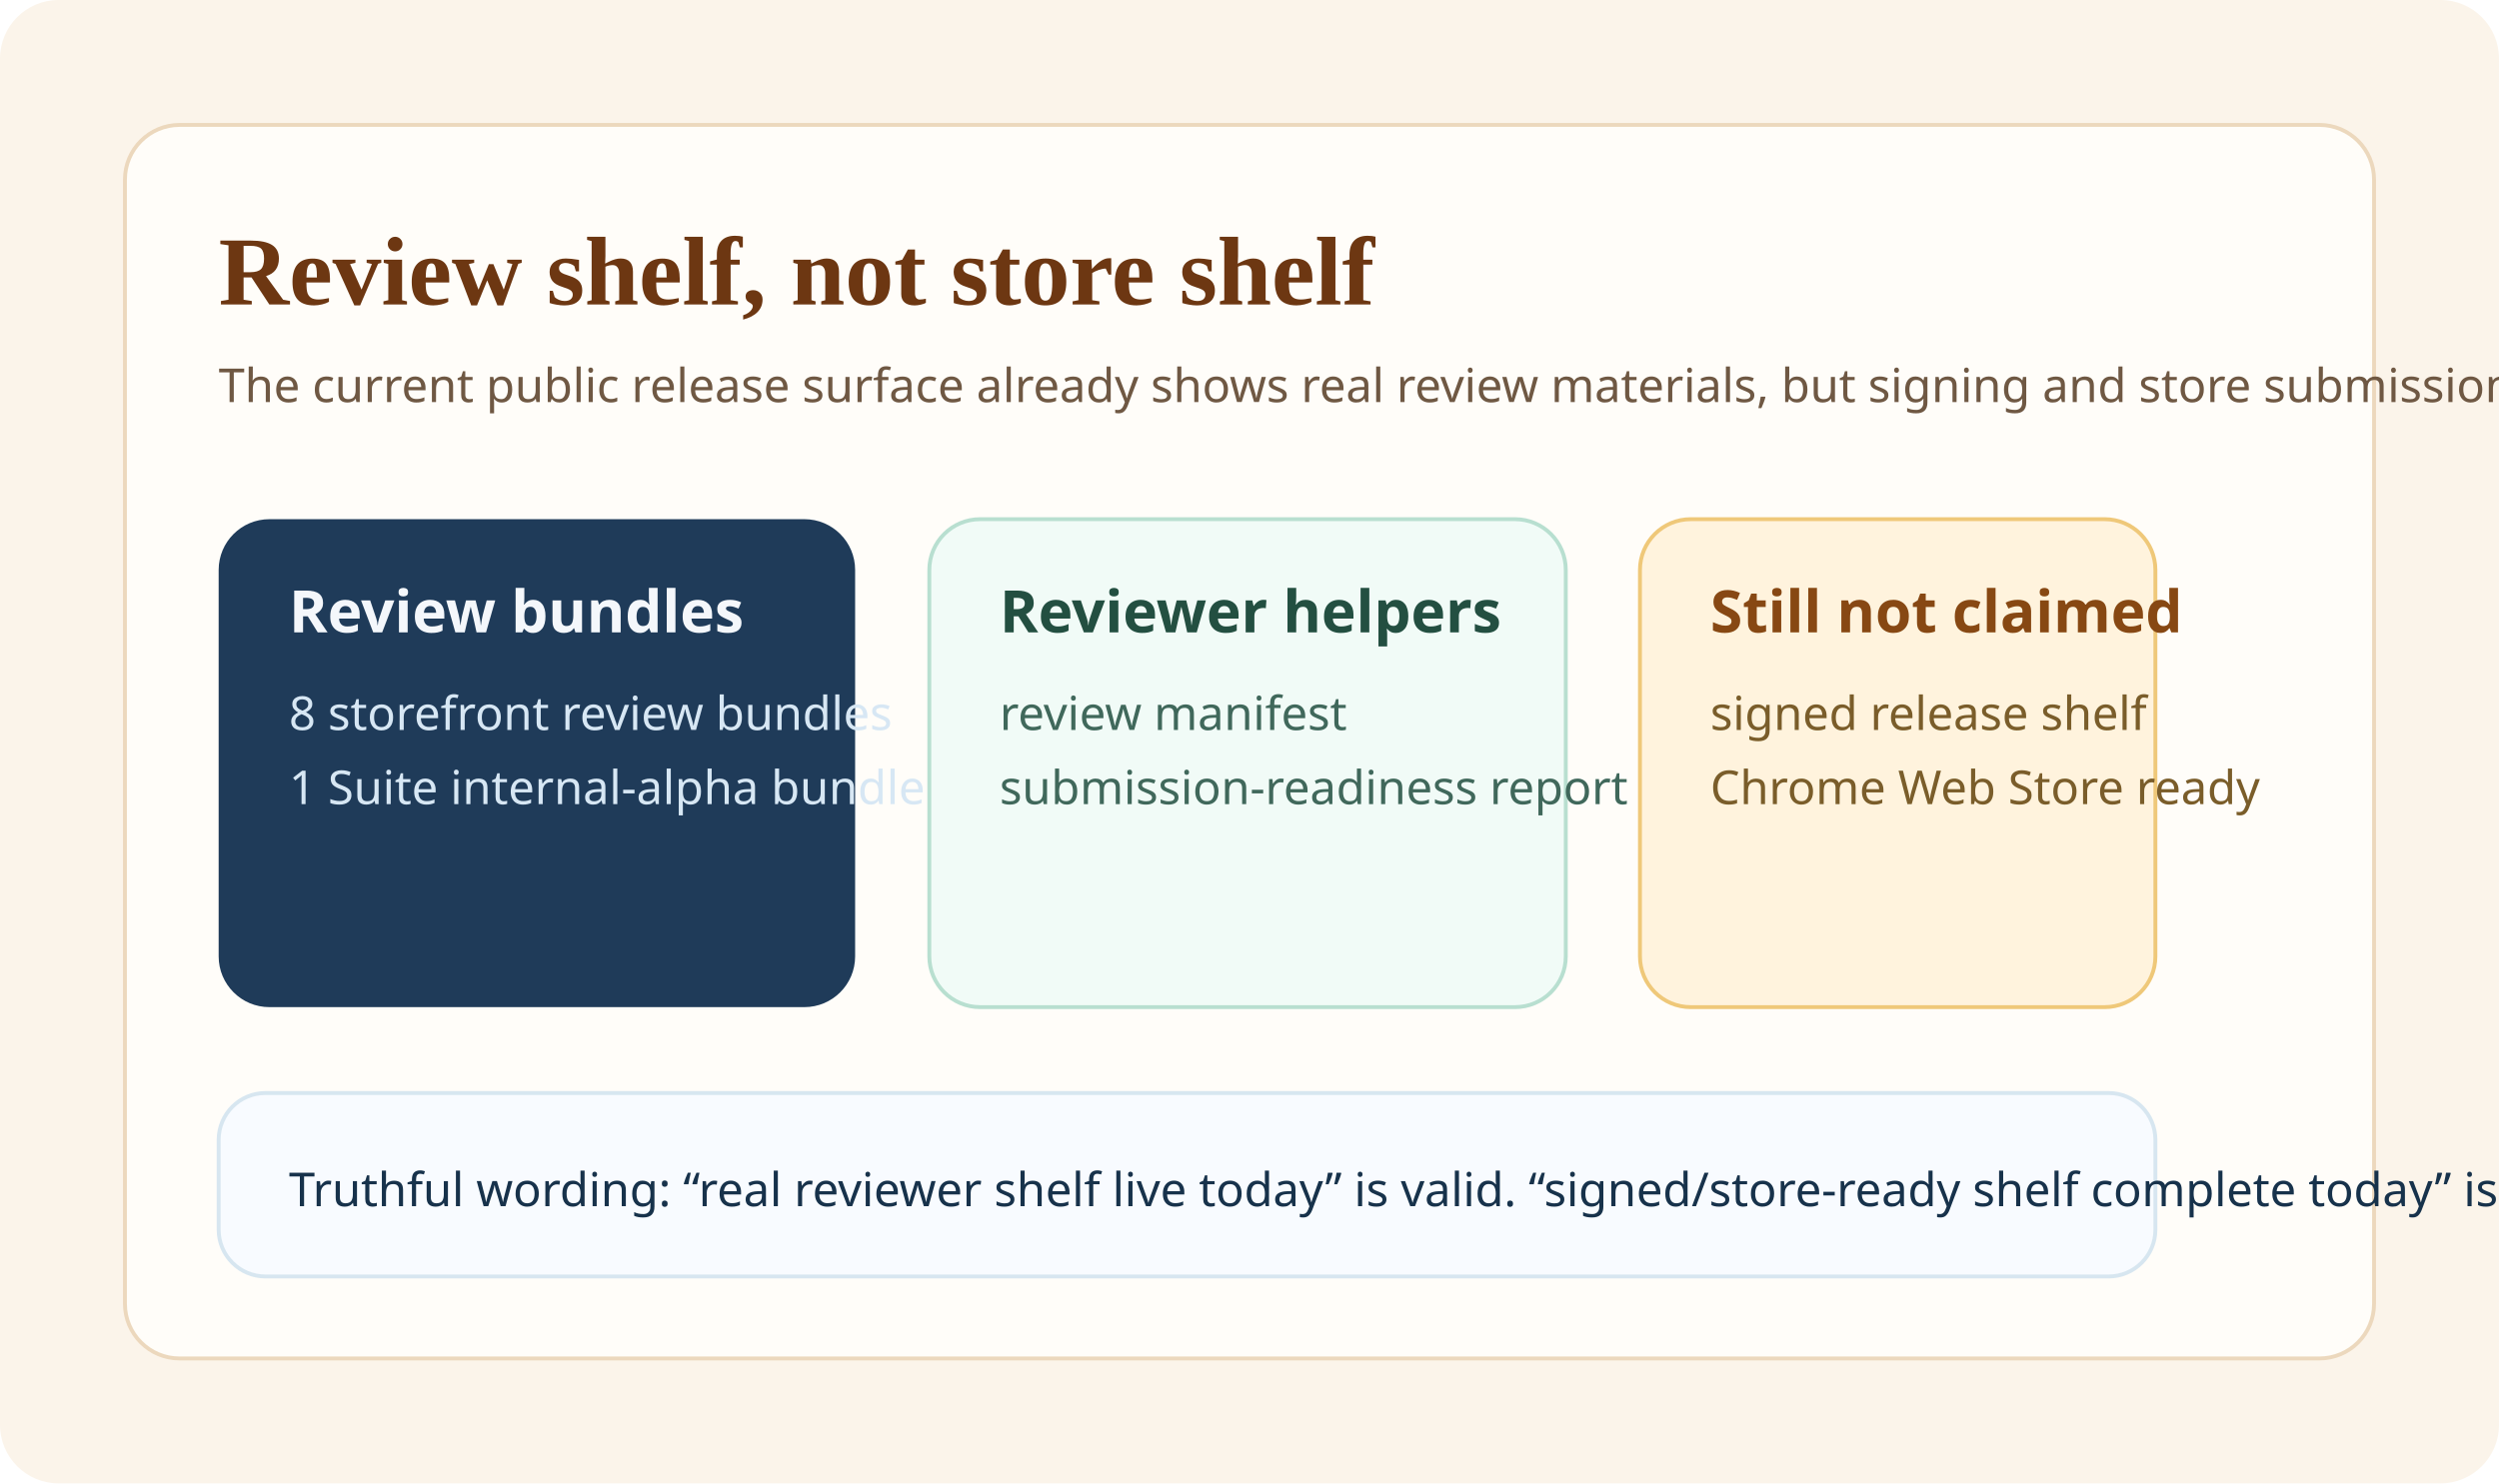
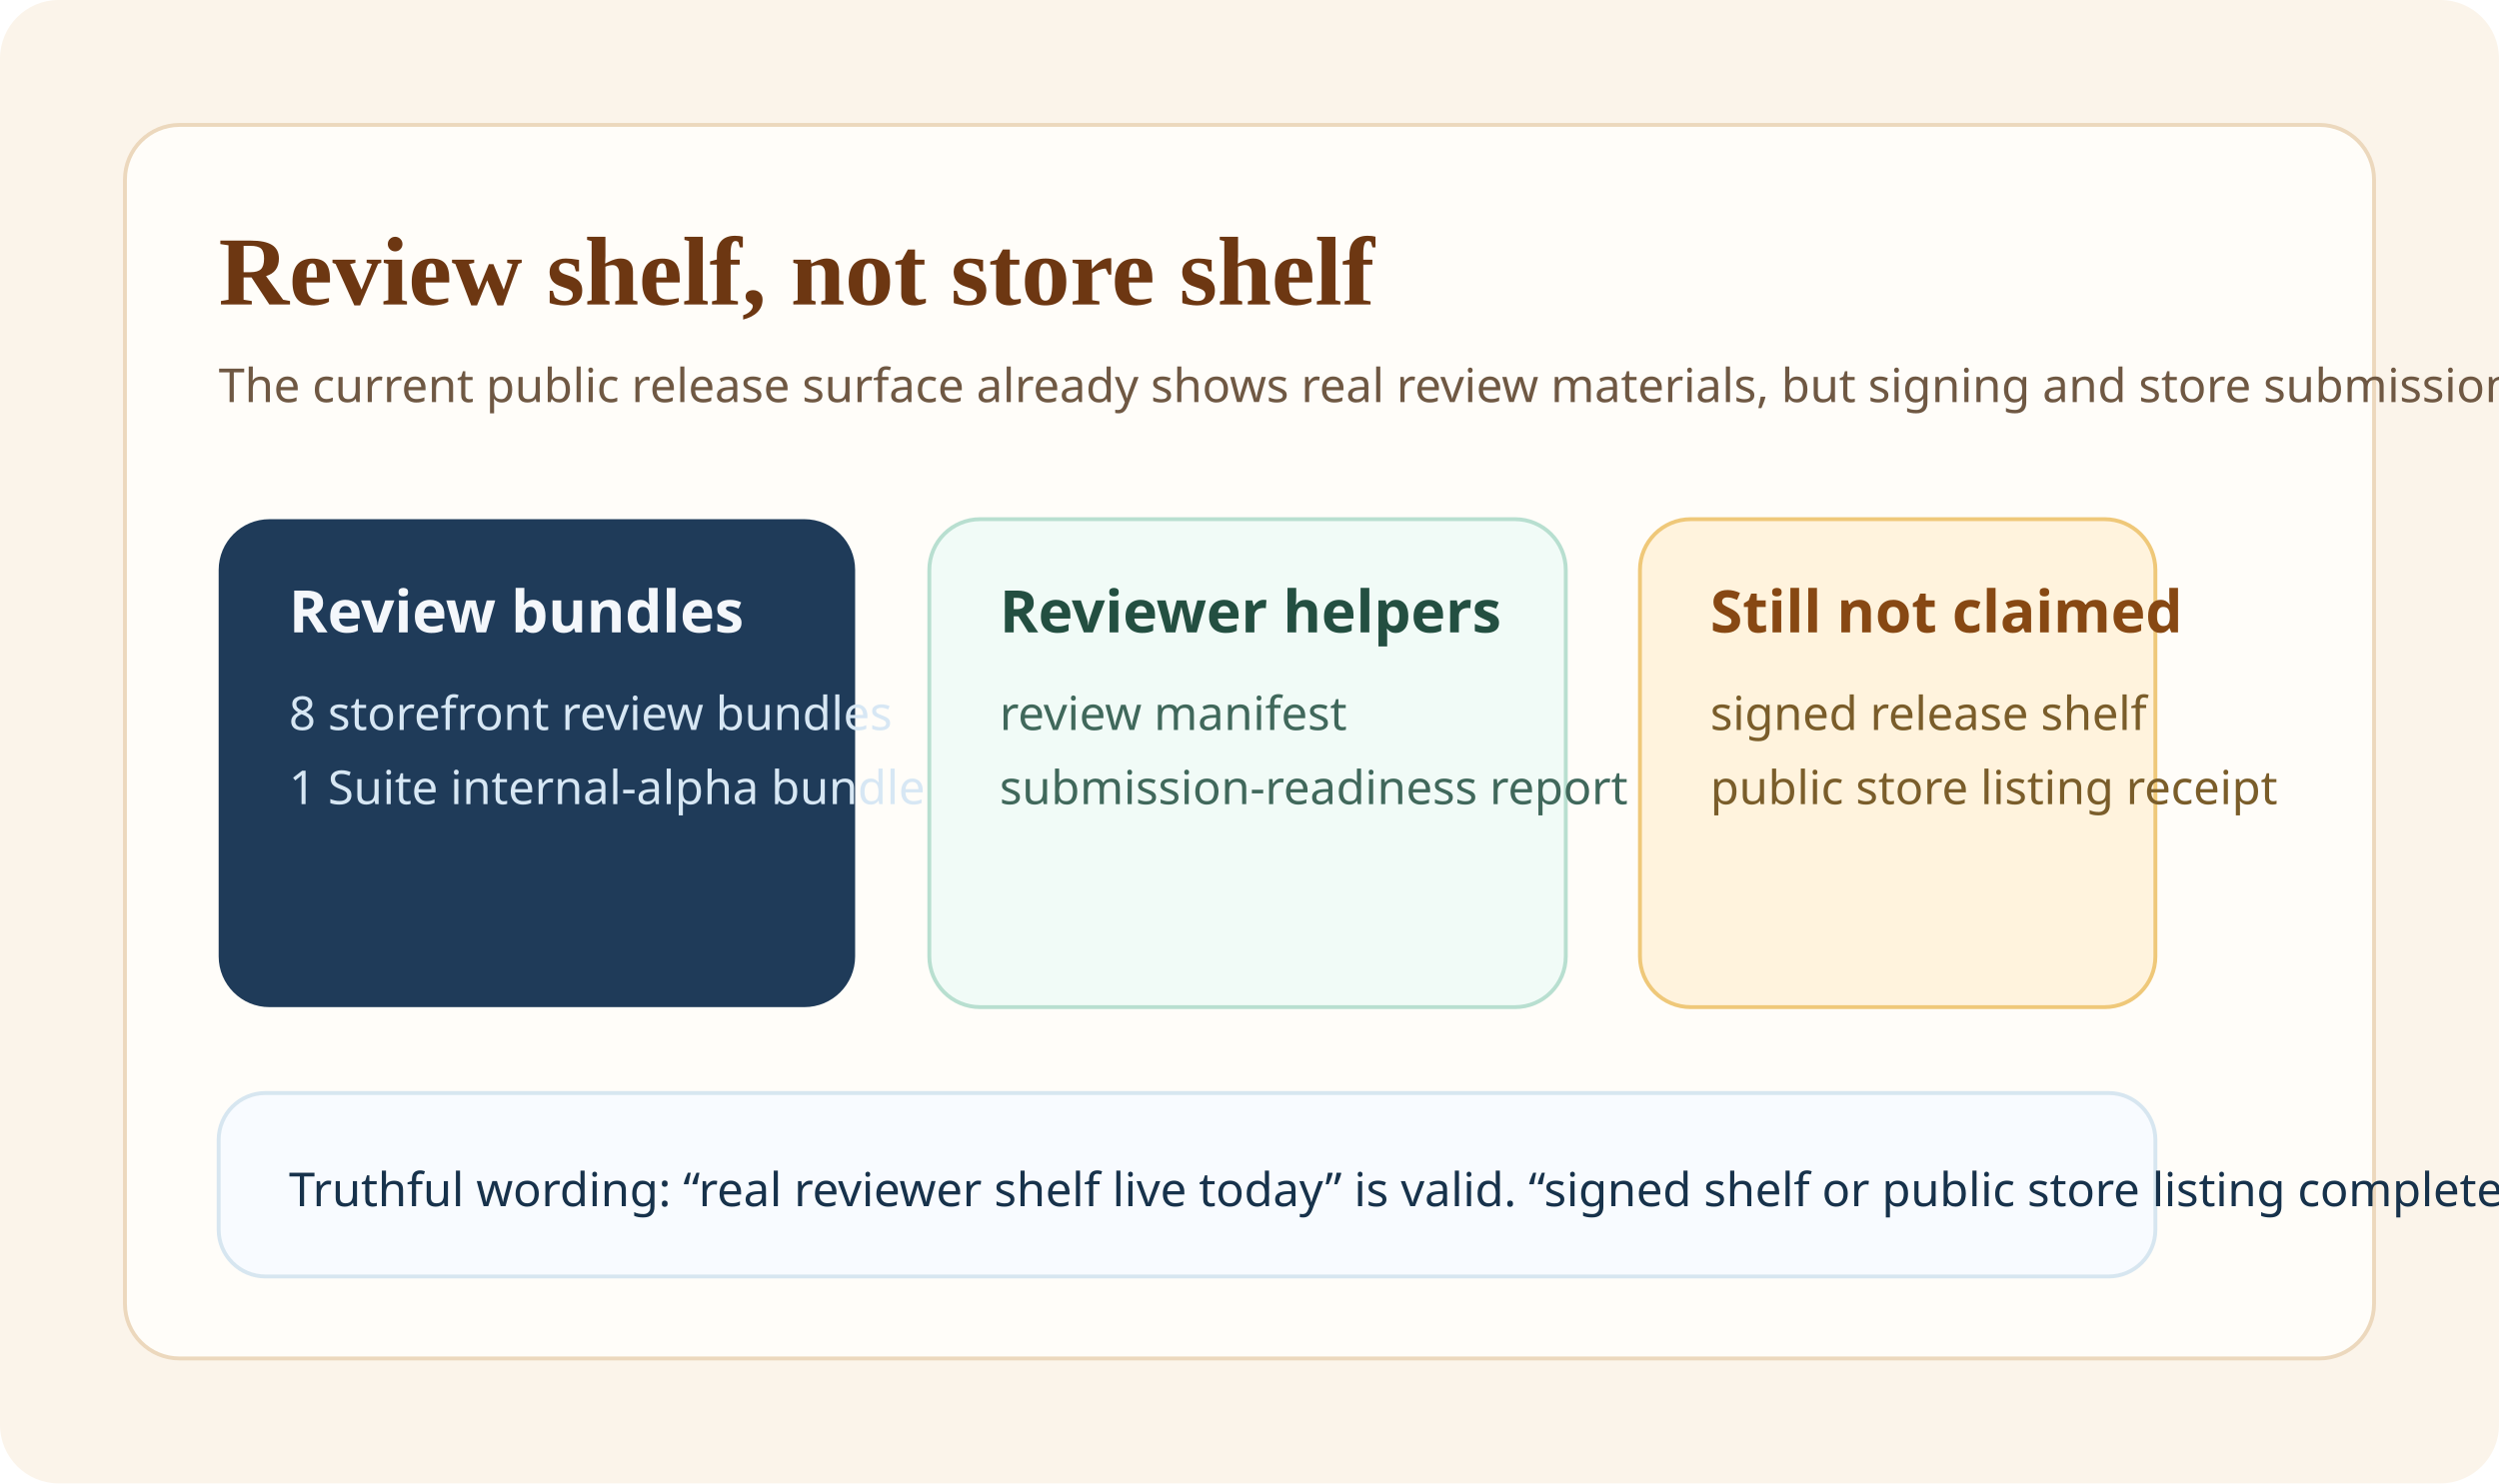
<svg xmlns="http://www.w3.org/2000/svg" width="1280" height="760" viewBox="0 0 1280 760" role="img" aria-labelledby="title desc">
  <rect width="1280" height="760" rx="30" fill="#fbf4ea" />
  <rect x="64" y="64" width="1152" height="632" rx="28" fill="#fffdf9" stroke="#ecd8bd" stroke-width="2" />
  <text x="112" y="156" fill="#6d3712" font-size="50" font-family="Georgia, 'Times New Roman', serif" font-weight="700">Review shelf, not store shelf</text>
  <text x="112" y="206" fill="#6f5843" font-size="24" font-family="'Trebuchet MS', 'Segoe UI', sans-serif">The current public release surface already shows real review materials, but signing and store submission still stay outside the claim boundary.</text>
  <rect x="112" y="266" width="326" height="250" rx="26" fill="#1f3b59" />
  <text x="148" y="324" fill="#f4f7fb" font-size="30" font-family="'Trebuchet MS', 'Segoe UI', sans-serif" font-weight="700">Review bundles</text>
  <text x="148" y="374" fill="#d7e7f4" font-size="24" font-family="'Trebuchet MS', 'Segoe UI', sans-serif">8 storefront review bundles</text>
  <text x="148" y="412" fill="#d7e7f4" font-size="24" font-family="'Trebuchet MS', 'Segoe UI', sans-serif">1 Suite internal-alpha bundle</text>
  <rect x="476" y="266" width="326" height="250" rx="26" fill="#f1fbf7" stroke="#b8dfd0" stroke-width="2" />
  <text x="512" y="324" fill="#234f41" font-size="30" font-family="'Trebuchet MS', 'Segoe UI', sans-serif" font-weight="700">Reviewer helpers</text>
  <text x="512" y="374" fill="#40685b" font-size="24" font-family="'Trebuchet MS', 'Segoe UI', sans-serif">review manifest</text>
  <text x="512" y="412" fill="#40685b" font-size="24" font-family="'Trebuchet MS', 'Segoe UI', sans-serif">submission-readiness report</text>
  <rect x="840" y="266" width="264" height="250" rx="26" fill="#fff3dd" stroke="#efc879" stroke-width="2" />
  <text x="876" y="324" fill="#874813" font-size="30" font-family="'Trebuchet MS', 'Segoe UI', sans-serif" font-weight="700">Still not claimed</text>
  <text x="876" y="374" fill="#7a5d2a" font-size="24" font-family="'Trebuchet MS', 'Segoe UI', sans-serif">signed release shelf</text>
-   <text x="876" y="412" fill="#7a5d2a" font-size="24" font-family="'Trebuchet MS', 'Segoe UI', sans-serif">Chrome Web Store ready</text>
+   <text x="876" y="412" fill="#7a5d2a" font-size="24" font-family="'Trebuchet MS', 'Segoe UI', sans-serif">public store listing receipt</text>
  <rect x="112" y="560" width="992" height="94" rx="24" fill="#f8fbff" stroke="#d7e6f0" stroke-width="2" />
-   <text x="148" y="618" fill="#17324b" font-size="24" font-family="'Trebuchet MS', 'Segoe UI', sans-serif">Truthful wording: “real reviewer shelf live today” is valid. “signed/store-ready shelf complete today” is not.</text>
+   <text x="148" y="618" fill="#17324b" font-size="24" font-family="'Trebuchet MS', 'Segoe UI', sans-serif">Truthful wording: “real reviewer shelf live today” is valid. “signed shelf or public store listing complete today” is not.</text>
</svg>
